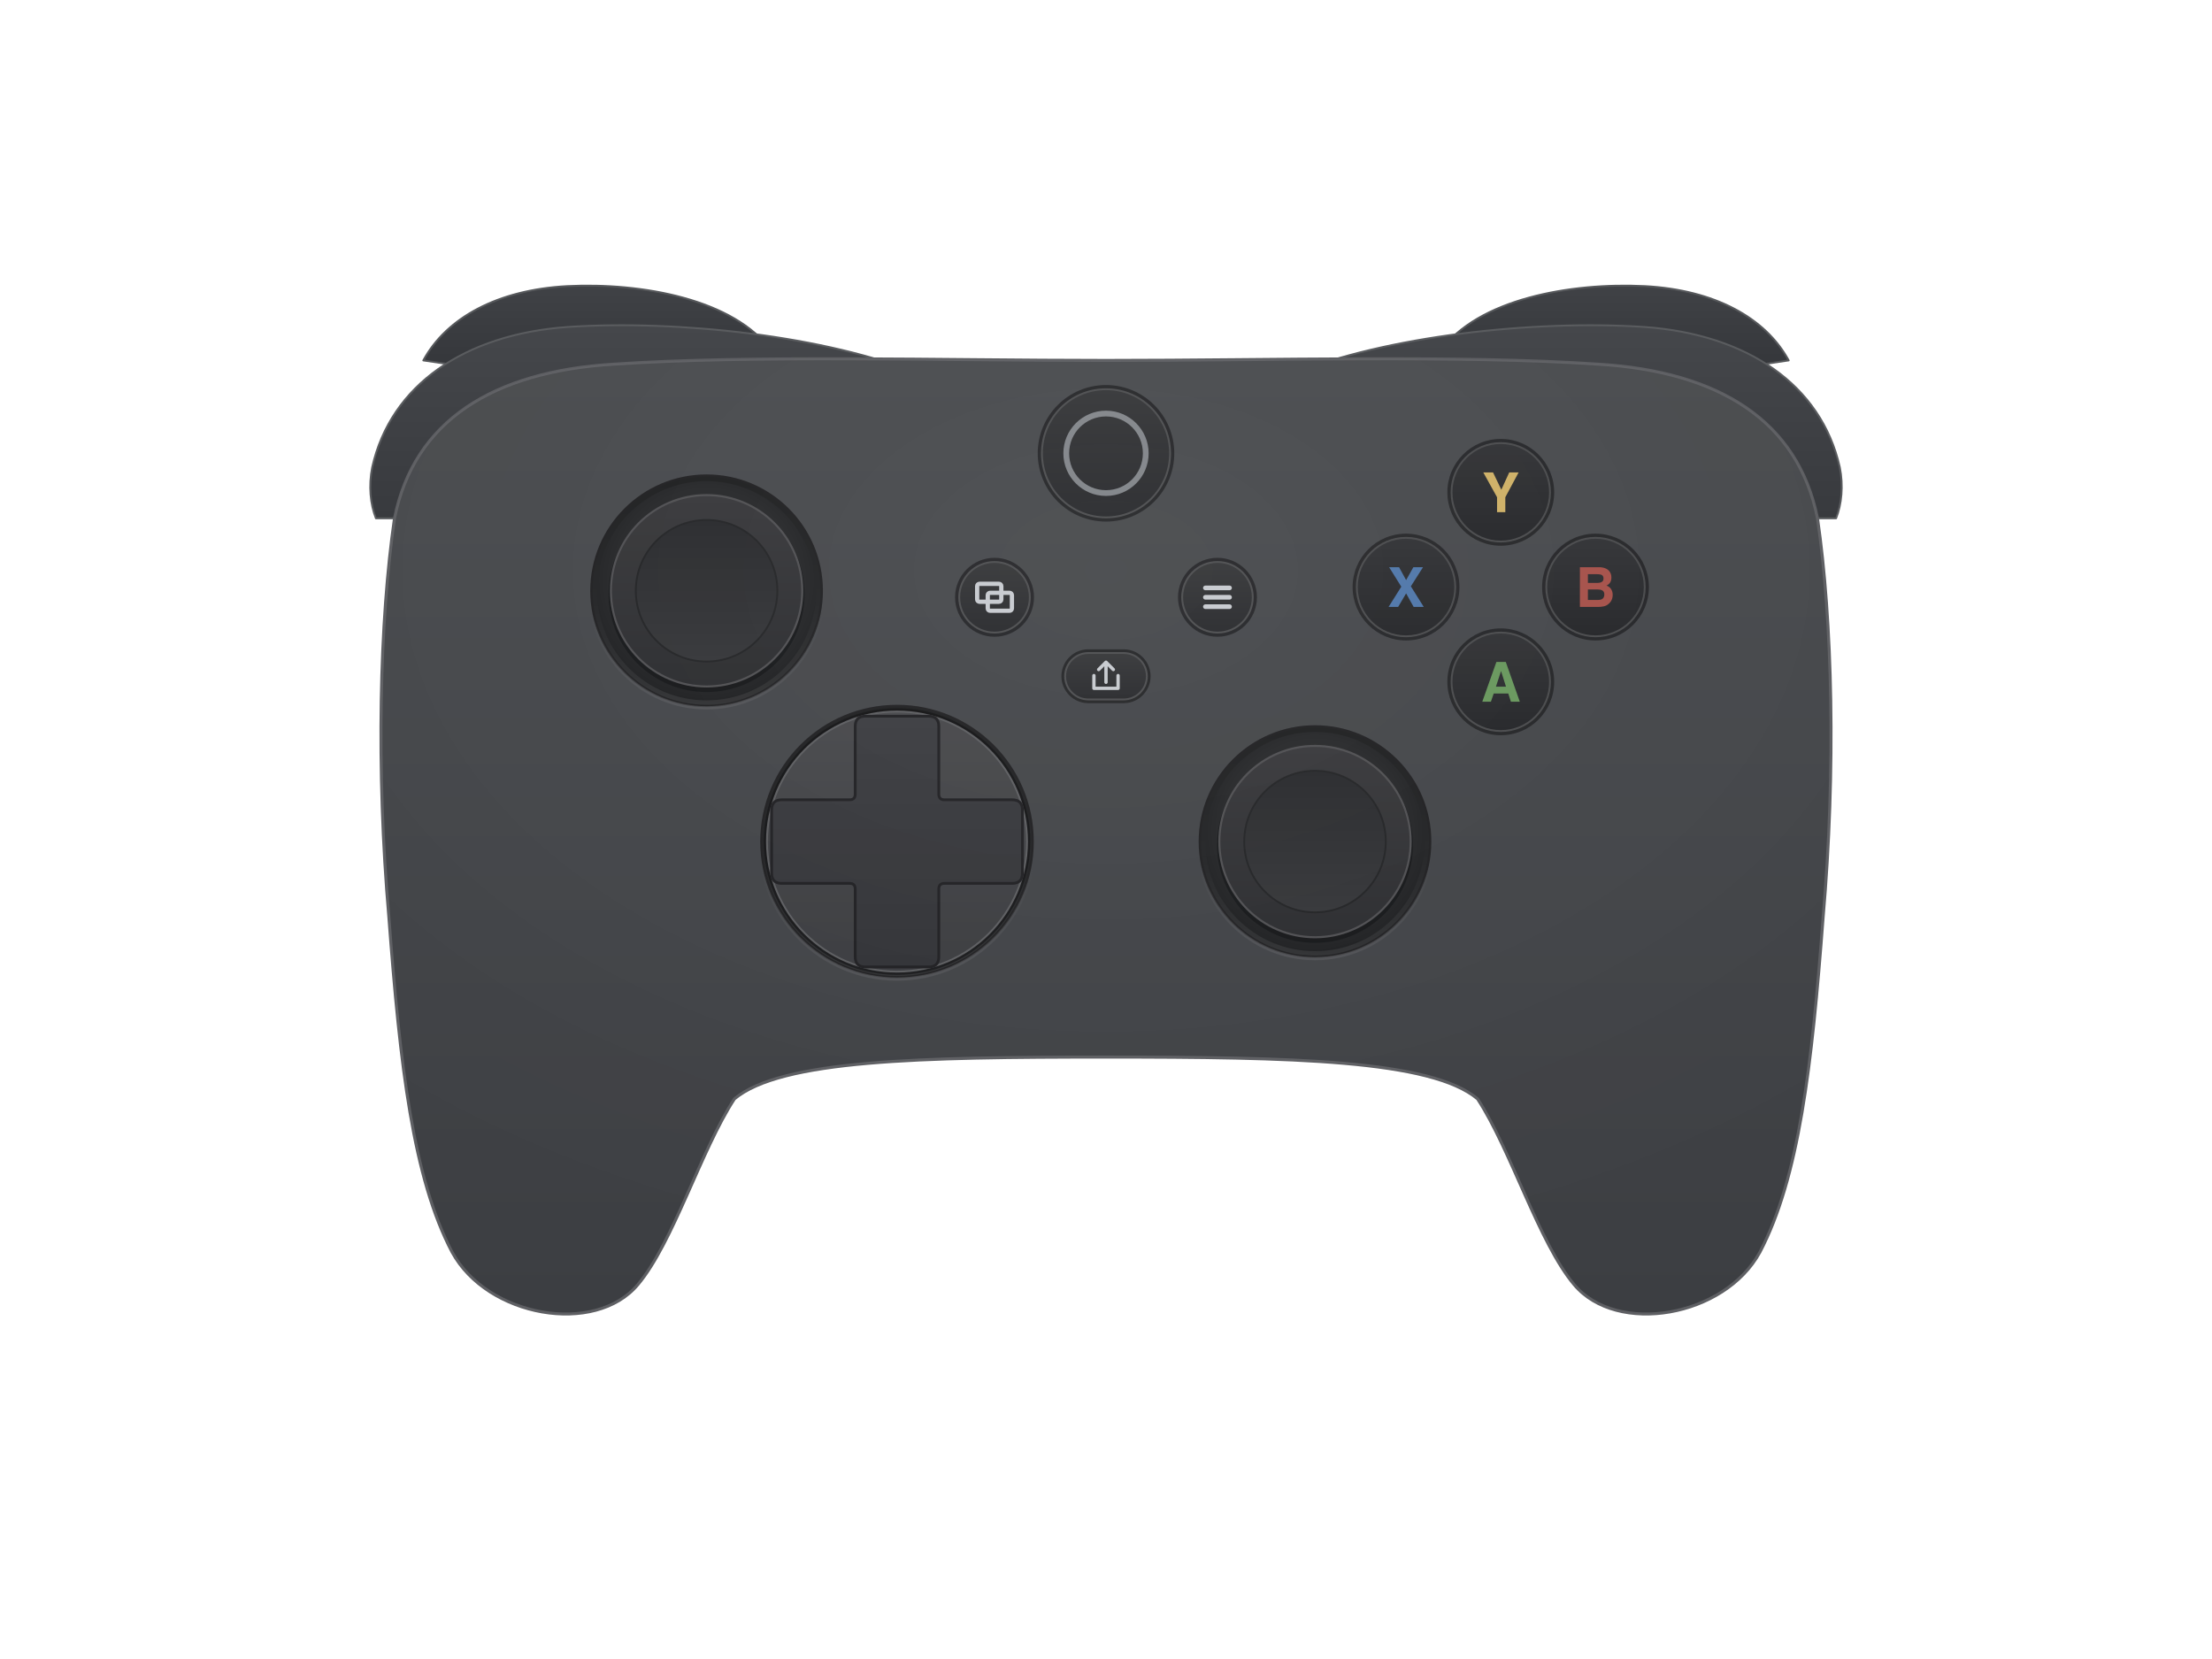
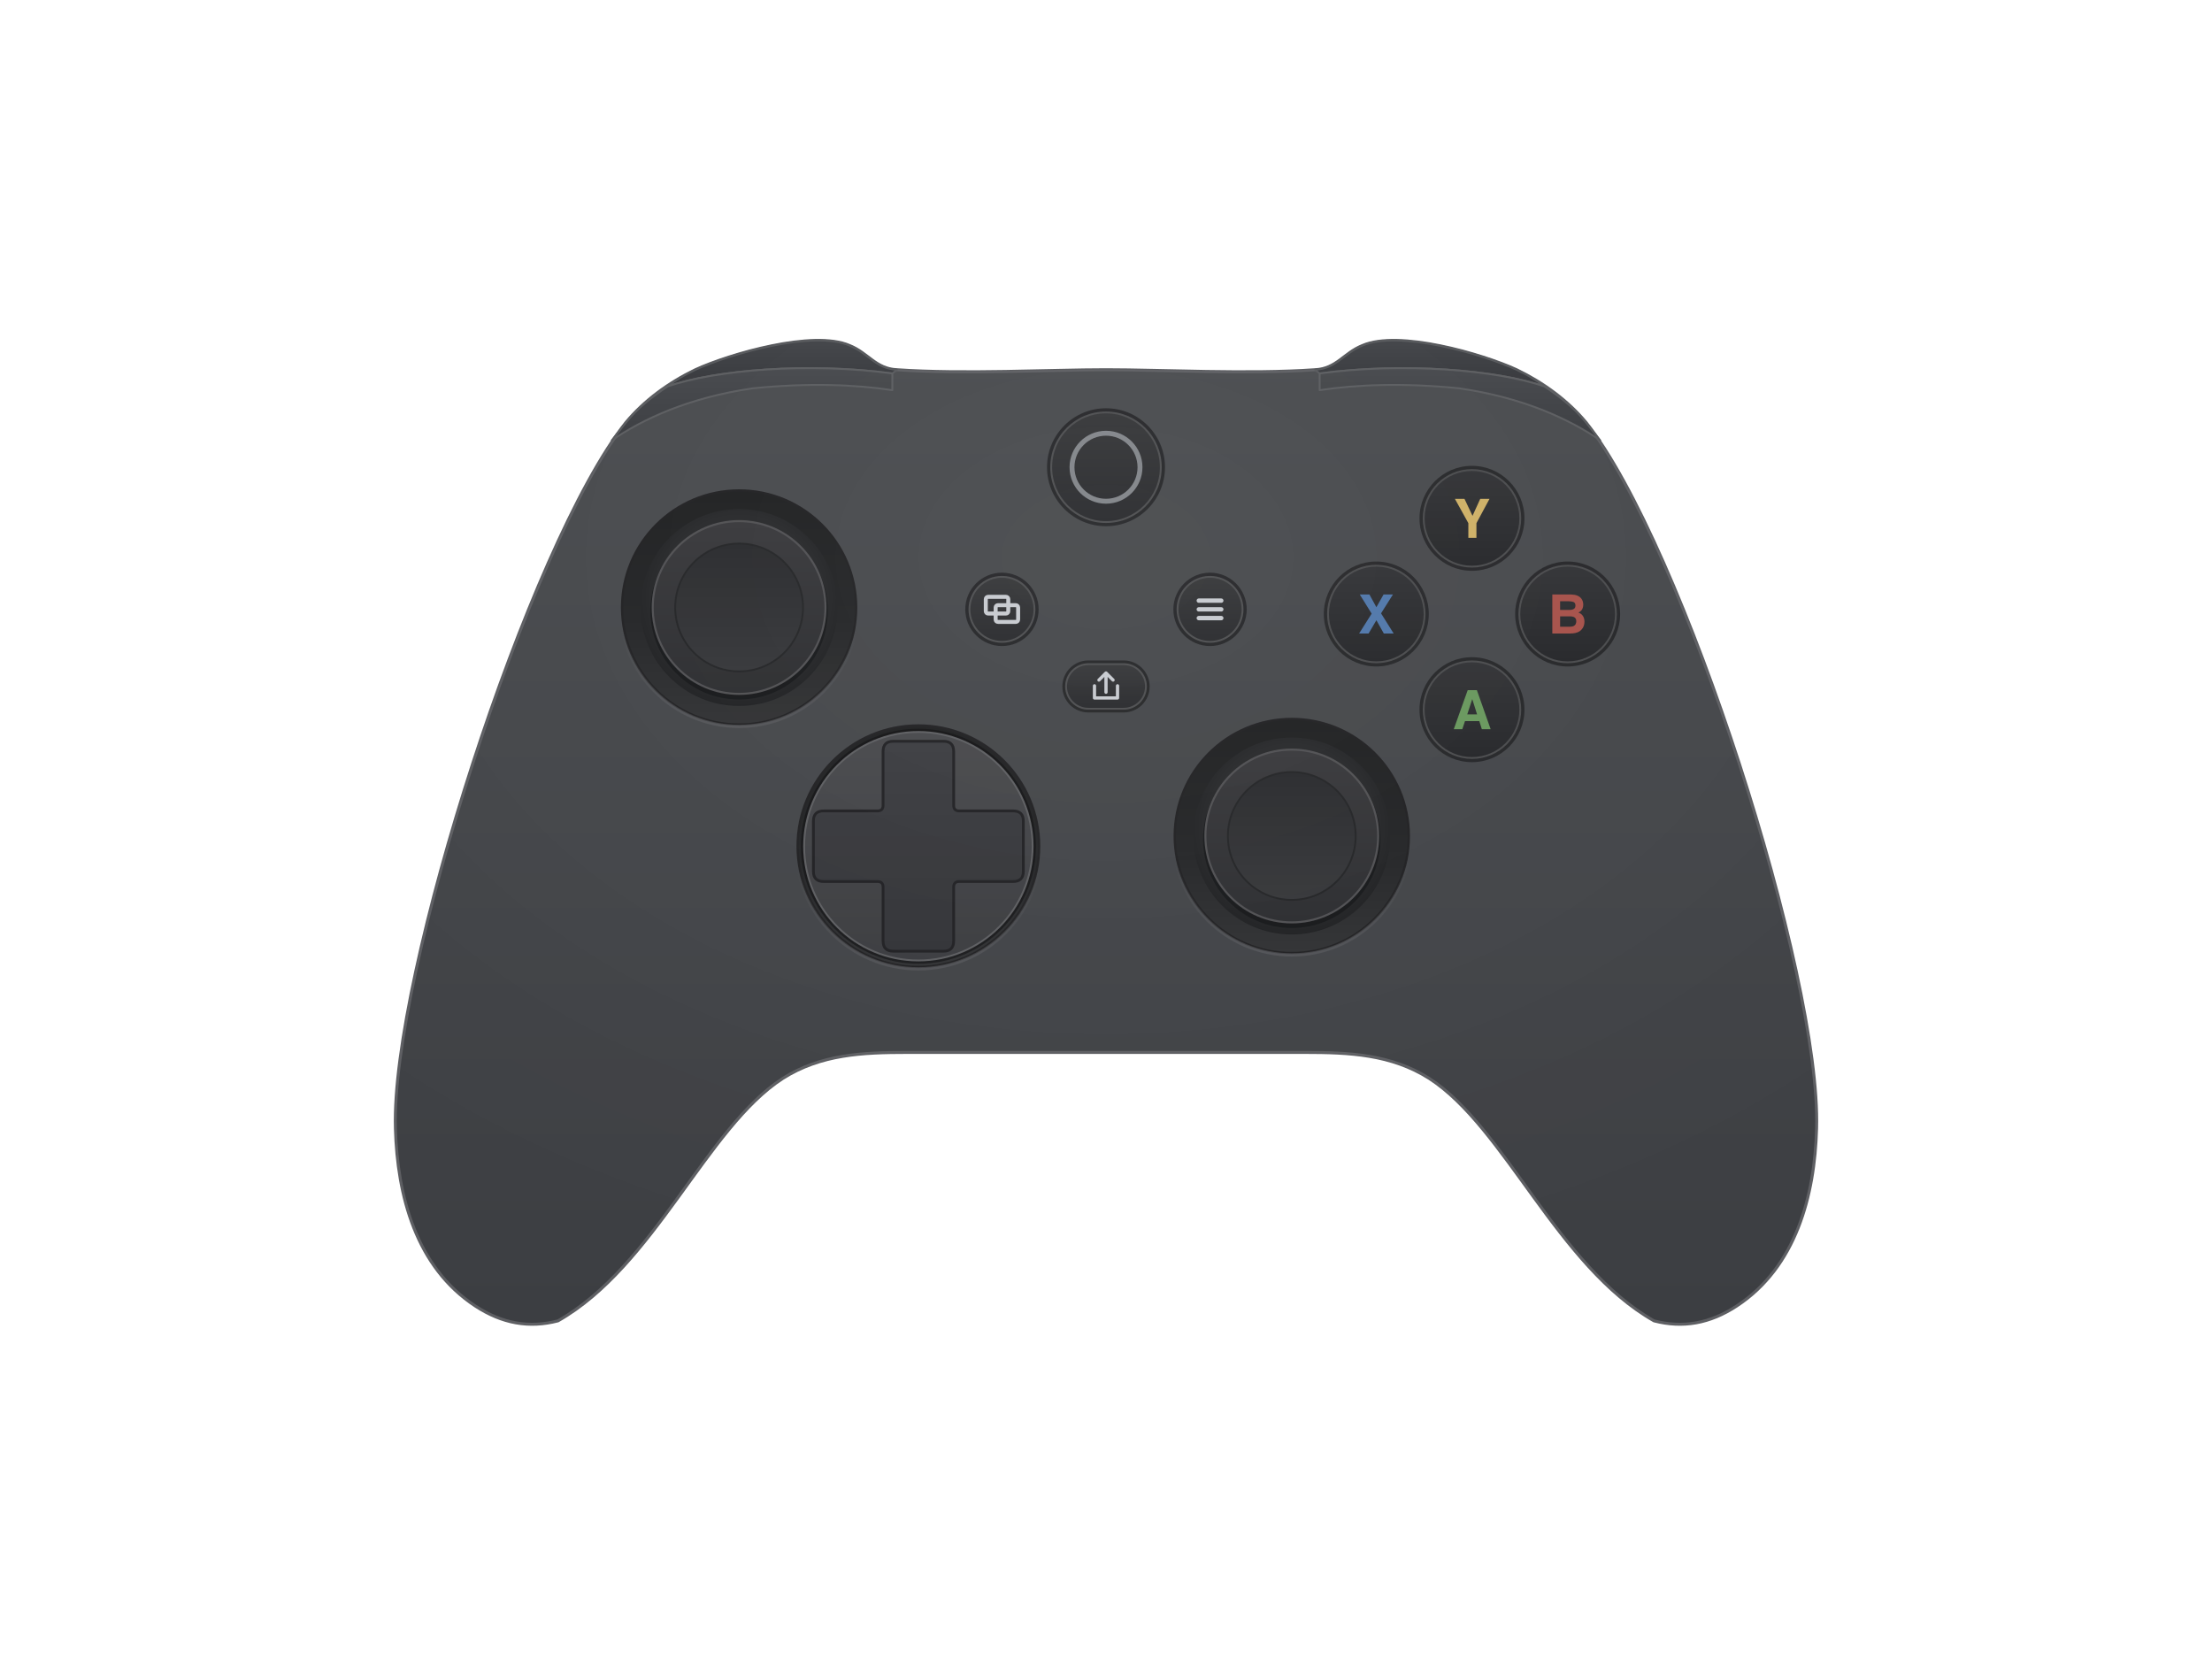
<svg xmlns="http://www.w3.org/2000/svg" version="1.2" baseProfile="tiny" width="2048" height="1536" viewBox="0 0 2048 1536">
  <defs>
    <linearGradient id="g0" x1="0" y1="0" x2="0" y2="1">
+       <stop offset="0" stop-color="#494b4e" />
+       <stop offset="1" stop-color="#3c3e42" />
+     </linearGradient>
+     <radialGradient id="g1" cx="0.5" cy="0.22" r="0.75">
+       <stop offset="0" stop-color="#ffffff" stop-opacity="0.05" />
+       <stop offset="1" stop-color="#ffffff" stop-opacity="0" />
+     </radialGradient>
+     <linearGradient id="g2" x1="0" y1="0" x2="0" y2="1">
      <stop offset="0" stop-color="#404246" />
      <stop offset="1" stop-color="#333539" />
    </linearGradient>
-     <linearGradient id="g1" x1="0" y1="0" x2="0" y2="1">
+     <linearGradient id="g3" x1="0" y1="0" x2="0" y2="1">
      <stop offset="0" stop-color="#45474b" />
      <stop offset="1" stop-color="#383a3e" />
    </linearGradient>
-     <linearGradient id="g2" x1="0" y1="0" x2="0" y2="1">
-       <stop offset="0" stop-color="#494b4e" />
-       <stop offset="1" stop-color="#3c3e42" />
-     </linearGradient>
-     <radialGradient id="g3" cx="0.5" cy="0.22" r="0.75">
-       <stop offset="0" stop-color="#ffffff" stop-opacity="0.05" />
-       <stop offset="1" stop-color="#ffffff" stop-opacity="0" />
-     </radialGradient>
    <linearGradient id="g4" x1="0" y1="0" x2="0" y2="1">
      <stop offset="0" stop-color="#1e1f20" />
      <stop offset="0.55" stop-color="#232426" />
      <stop offset="1" stop-color="#303133" />
    </linearGradient>
    <linearGradient id="g5" x1="0" y1="0" x2="0" y2="1">
      <stop offset="0" stop-color="#5e5f63" stop-opacity="0" />
      <stop offset="0.6" stop-color="#5e5f63" stop-opacity="0" />
      <stop offset="1" stop-color="#5e5f63" stop-opacity="0.55" />
    </linearGradient>
    <radialGradient id="g6" cx="0.5" cy="0.45" r="0.55">
      <stop offset="0" stop-color="#353639" />
      <stop offset="0.75" stop-color="#27282a" />
      <stop offset="1" stop-color="#1f2022" />
    </radialGradient>
    <linearGradient id="g7" x1="0" y1="0" x2="0" y2="1">
      <stop offset="0" stop-color="#38383b" />
      <stop offset="1" stop-color="#2b2c2f" />
    </linearGradient>
    <linearGradient id="g8" x1="0" y1="0" x2="0" y2="1">
      <stop offset="0" stop-color="#28292c" />
      <stop offset="1" stop-color="#353639" />
    </linearGradient>
    <linearGradient id="g9" x1="0" y1="0" x2="0" y2="1">
      <stop offset="0" stop-color="#47484b" />
      <stop offset="1" stop-color="#3a3b3f" />
    </linearGradient>
    <linearGradient id="g10" x1="0" y1="0" x2="0" y2="1">
      <stop offset="0" stop-color="#3b3c40" />
      <stop offset="1" stop-color="#313236" />
    </linearGradient>
    <linearGradient id="g11" x1="0" y1="0" x2="0" y2="1">
      <stop offset="0" stop-color="#313235" />
      <stop offset="1" stop-color="#242528" />
    </linearGradient>
    <linearGradient id="g12" x1="0" y1="0" x2="0" y2="1">
      <stop offset="0" stop-color="#353638" />
      <stop offset="1" stop-color="#28292c" />
    </linearGradient>
  </defs>
  <g id="shoulders">
-     <g transform="translate(1024 746.5) scale(8.6)">
-       <g id="control-lt">
-         <path d="M-36,-49C-40,-54.6 -50,-56.4 -58,-56C-65.5,-55.6 -71,-52.6 -73.5,-48L-60,-46Z" fill="url(#g0)" stroke="#56585b" stroke-width="0.2" stroke-linejoin="round" />
-       </g>
-       <g id="control-rt">
-         <path d="M36,-49C40,-54.6 50,-56.4 58,-56C65.5,-55.6 71,-52.6 73.5,-48L60,-46Z" fill="url(#g0)" stroke="#56585b" stroke-width="0.2" stroke-linejoin="round" />
-       </g>
-       <g id="control-lb">
-         <path d="M-20,-46.5C-30,-50.6 -46,-52.4 -58,-51.6C-69,-50.8 -77,-45.4 -79,-36.5C-79.4,-34.5 -79.2,-32.5 -78.6,-31L-70,-31L-24,-42Z" fill="url(#g1)" stroke="#5a5c5f" stroke-width="0.2" stroke-linejoin="round" />
-       </g>
-       <g id="control-rb">
-         <path d="M20,-46.5C30,-50.6 46,-52.4 58,-51.6C69,-50.8 77,-45.4 79,-36.5C79.4,-34.5 79.2,-32.5 78.6,-31L70,-31L24,-42Z" fill="url(#g1)" stroke="#5a5c5f" stroke-width="0.2" stroke-linejoin="round" />
-       </g>
-     </g>
-   </g>
+ 
+ </g>
  <g id="case">
-     <g transform="translate(1024 746.5) scale(8.6)">
-       <path d="M0,-48C18,-48 38,-48.6 53,-47.6C66,-46.8 74.5,-41.5 76.6,-31C78.2,-20 78.6,-4 77.2,12C76,28 74.6,40 70.4,48C66.6,55 55,57 50.4,51.5C46.6,47 43.6,37 40,31.5C35,27.3 20,27 0,27C-20,27 -35,27.3 -40,31.5C-43.6,37 -46.6,47 -50.4,51.5C-55,57 -66.6,55 -70.4,48C-74.6,40 -76,28 -77.2,12C-78.6,-4 -78.2,-20 -76.6,-31C-74.5,-41.5 -66,-46.8 -53,-47.6C-38,-48.6 -18,-48 0,-48Z" fill="url(#g2)" stroke="#5e5f63" stroke-width="0.32" stroke-linejoin="round" />
-       <path d="M-55.4,-23.2A12.4,12.4 0 1 0 -30.6,-23.2A12.4,12.4 0 1 0 -55.4,-23.2Z" fill="url(#g4)" stroke="#202022" stroke-width="0.25" />
-       <path d="M-55.6,-23.2A12.6,12.6 0 1 0 -30.4,-23.2A12.6,12.6 0 1 0 -55.6,-23.2Z" fill="none" stroke="url(#g5)" stroke-width="0.35" />
-       <path d="M10.1,3.8A12.4,12.4 0 1 0 34.9,3.8A12.4,12.4 0 1 0 10.1,3.8Z" fill="url(#g4)" stroke="#202022" stroke-width="0.25" />
-       <path d="M9.9,3.8A12.6,12.6 0 1 0 35.1,3.8A12.6,12.6 0 1 0 9.9,3.8Z" fill="none" stroke="url(#g5)" stroke-width="0.35" />
-       <path d="M-37.1,3.8A14.6,14.6 0 1 0 -7.9,3.8A14.6,14.6 0 1 0 -37.1,3.8Z" fill="url(#g4)" stroke="#202022" stroke-width="0.25" />
-       <path d="M-37.3,3.8A14.8,14.8 0 1 0 -7.7,3.8A14.8,14.8 0 1 0 -37.3,3.8Z" fill="none" stroke="url(#g5)" stroke-width="0.35" />
+     <g transform="translate(1024 763.7) scale(8.6)">
+       <path d="M0,-49C6,-49 15.4,-48.5 22.5,-49C24.8,-49.1 25.6,-50.8 27.6,-51.6C31.5,-53.3 40.5,-50.7 44.2,-49C47.1,-47.6 49.7,-45.7 51.7,-43.3C62.1,-30.2 77,16.2 76.5,32.7C76.3,39.9 74.3,47.6 67.9,51.8C65,53.7 62.1,54.2 59,53.4C48.6,47.5 43,32.6 34.8,27.3C30.7,24.7 26.2,24.5 21.4,24.5C14.3,24.5 7.1,24.5 0,24.5C-7.1,24.5 -14.3,24.5 -21.4,24.5C-26.2,24.5 -30.7,24.7 -34.8,27.3C-43,32.6 -48.6,47.5 -59,53.4C-62.1,54.2 -65,53.7 -67.9,51.8C-74.3,47.6 -76.3,39.9 -76.5,32.7C-77,16.2 -62.1,-30.2 -51.7,-43.3C-49.7,-45.7 -47.1,-47.6 -44.2,-49C-40.5,-50.7 -31.5,-53.3 -27.6,-51.6C-25.6,-50.8 -24.8,-49.1 -22.5,-49C-15.4,-48.5 -6,-49 0,-49Z" fill="url(#g0)" stroke="#5e5f63" stroke-width="0.32" stroke-linejoin="round" />
+       <path d="M-52.1,-23.4A12.6,12.6 0 1 0 -26.9,-23.4A12.6,12.6 0 1 0 -52.1,-23.4Z" fill="url(#g4)" stroke="#202022" stroke-width="0.25" />
+       <path d="M-52.3,-23.4A12.8,12.8 0 1 0 -26.7,-23.4A12.8,12.8 0 1 0 -52.3,-23.4Z" fill="none" stroke="url(#g5)" stroke-width="0.35" />
+       <path d="M7.4,1.2A12.6,12.6 0 1 0 32.6,1.2A12.6,12.6 0 1 0 7.4,1.2Z" fill="url(#g4)" stroke="#202022" stroke-width="0.25" />
+       <path d="M7.2,1.2A12.8,12.8 0 1 0 32.8,1.2A12.8,12.8 0 1 0 7.2,1.2Z" fill="none" stroke="url(#g5)" stroke-width="0.35" />
+       <path d="M-33.2,2.3A13,13 0 1 0 -7.2,2.3A13,13 0 1 0 -33.2,2.3Z" fill="url(#g4)" stroke="#202022" stroke-width="0.25" />
+       <path d="M-33.4,2.3A13.2,13.2 0 1 0 -7,2.3A13.2,13.2 0 1 0 -33.4,2.3Z" fill="none" stroke="url(#g5)" stroke-width="0.35" />
    </g>
  </g>
  <g id="controls">
-     <g transform="translate(1024 746.5) scale(8.6)">
+     <g transform="translate(1024 763.7) scale(8.6)">
+       <g id="control-lt">
+         <path d="M-22.5,-49C-24.8,-49.1 -25.6,-50.8 -27.6,-51.6C-31.5,-53.3 -40.5,-50.7 -44.2,-49C-45.3,-48.5 -46.3,-47.9 -47.2,-47.2C-42,-49 -32,-49.8 -23,-48.6Z" fill="url(#g2)" stroke="#56585b" stroke-width="0.2" stroke-linejoin="round" />
+       </g>
+       <g id="control-lb">
+         <path d="M-23,-48.6C-32,-49.8 -42,-49 -47.2,-47.2C-49,-46 -50.5,-44.8 -51.7,-43.3L-53.2,-41.4C-50,-43.6 -45,-46 -38,-47C-32,-47.6 -27,-47.4 -23,-46.8Z" fill="url(#g3)" stroke="#5a5c5f" stroke-width="0.2" stroke-linejoin="round" />
+       </g>
+       <g id="control-rt">
+         <path d="M22.5,-49C24.8,-49.1 25.6,-50.8 27.6,-51.6C31.5,-53.3 40.5,-50.7 44.2,-49C45.3,-48.5 46.3,-47.9 47.2,-47.2C42,-49 32,-49.8 23,-48.6Z" fill="url(#g2)" stroke="#56585b" stroke-width="0.2" stroke-linejoin="round" />
+       </g>
+       <g id="control-rb">
+         <path d="M23,-48.6C32,-49.8 42,-49 47.2,-47.2C49,-46 50.5,-44.8 51.7,-43.3L53.2,-41.4C50,-43.6 45,-46 38,-47C32,-47.6 27,-47.4 23,-46.8Z" fill="url(#g3)" stroke="#5a5c5f" stroke-width="0.2" stroke-linejoin="round" />
+       </g>
      <g id="control-lstick.x">
-         <path d="M-54.8,-23.2A11.8,11.8 0 1 0 -31.2,-23.2A11.8,11.8 0 1 0 -54.8,-23.2Z" fill="url(#g6)" />
-         <path d="M-53.55,-22.85A10.55,10.55 0 1 0 -32.45,-22.85A10.55,10.55 0 1 0 -53.55,-22.85Z" fill="#0b0c0e" fill-opacity="0.45" />
-         <path d="M-53.3,-23.2A10.3,10.3 0 1 0 -32.7,-23.2A10.3,10.3 0 1 0 -53.3,-23.2Z" fill="url(#g7)" stroke="#4f4f52" stroke-width="0.22" />
-         <path d="M-50.62,-23.2A7.62,7.62 0 1 0 -35.38,-23.2A7.62,7.62 0 1 0 -50.62,-23.2Z" fill="url(#g8)" />
-         <path d="M-50.62,-23.2A7.62,7.62 0 1 0 -35.38,-23.2A7.62,7.62 0 1 0 -50.62,-23.2Z" fill="none" stroke="#232426" stroke-width="0.2" />
+         <path d="M-50.1,-23.4A10.6,10.6 0 1 0 -28.9,-23.4A10.6,10.6 0 1 0 -50.1,-23.4Z" fill="url(#g6)" />
+         <path d="M-49.05,-23.05A9.55,9.55 0 1 0 -29.95,-23.05A9.55,9.55 0 1 0 -49.05,-23.05Z" fill="#0b0c0e" fill-opacity="0.45" />
+         <path d="M-48.8,-23.4A9.3,9.3 0 1 0 -30.2,-23.4A9.3,9.3 0 1 0 -48.8,-23.4Z" fill="url(#g7)" stroke="#4f4f52" stroke-width="0.22" />
+         <path d="M-46.38,-23.4A6.88,6.88 0 1 0 -32.62,-23.4A6.88,6.88 0 1 0 -46.38,-23.4Z" fill="url(#g8)" />
+         <path d="M-46.38,-23.4A6.88,6.88 0 1 0 -32.62,-23.4A6.88,6.88 0 1 0 -46.38,-23.4Z" fill="none" stroke="#232426" stroke-width="0.2" />
      </g>
      <g id="control-rstick.x">
-         <path d="M10.7,3.8A11.8,11.8 0 1 0 34.3,3.8A11.8,11.8 0 1 0 10.7,3.8Z" fill="url(#g6)" />
-         <path d="M11.95,4.15A10.55,10.55 0 1 0 33.05,4.15A10.55,10.55 0 1 0 11.95,4.15Z" fill="#0b0c0e" fill-opacity="0.45" />
-         <path d="M12.2,3.8A10.3,10.3 0 1 0 32.8,3.8A10.3,10.3 0 1 0 12.2,3.8Z" fill="url(#g7)" stroke="#4f4f52" stroke-width="0.22" />
-         <path d="M14.88,3.8A7.62,7.62 0 1 0 30.12,3.8A7.62,7.62 0 1 0 14.88,3.8Z" fill="url(#g8)" />
-         <path d="M14.88,3.8A7.62,7.62 0 1 0 30.12,3.8A7.62,7.62 0 1 0 14.88,3.8Z" fill="none" stroke="#232426" stroke-width="0.2" />
+         <path d="M9.4,1.2A10.6,10.6 0 1 0 30.6,1.2A10.6,10.6 0 1 0 9.4,1.2Z" fill="url(#g6)" />
+         <path d="M10.45,1.55A9.55,9.55 0 1 0 29.55,1.55A9.55,9.55 0 1 0 10.45,1.55Z" fill="#0b0c0e" fill-opacity="0.45" />
+         <path d="M10.7,1.2A9.3,9.3 0 1 0 29.3,1.2A9.3,9.3 0 1 0 10.7,1.2Z" fill="url(#g7)" stroke="#4f4f52" stroke-width="0.22" />
+         <path d="M13.12,1.2A6.88,6.88 0 1 0 26.88,1.2A6.88,6.88 0 1 0 13.12,1.2Z" fill="url(#g8)" />
+         <path d="M13.12,1.2A6.88,6.88 0 1 0 26.88,1.2A6.88,6.88 0 1 0 13.12,1.2Z" fill="none" stroke="#232426" stroke-width="0.2" />
      </g>
      <g id="control-dpad">
-         <path d="M-36.85,3.8A14.35,14.35 0 1 0 -8.15,3.8A14.35,14.35 0 1 0 -36.85,3.8Z" fill="#0b0c0e" fill-opacity="0.55" />
-         <path d="M-36.5,3.8A14,14 0 1 0 -8.5,3.8A14,14 0 1 0 -36.5,3.8Z" fill="url(#g9)" stroke="#5c5d60" stroke-width="0.2" />
-         <path d="M-27,-8.6Q-27,-9.7 -25.9,-9.7L-19.1,-9.7Q-18,-9.7 -18,-8.6L-18,-1.3Q-18,-0.7 -17.4,-0.7L-10.1,-0.7Q-9,-0.7 -9,0.4L-9,7.2Q-9,8.3 -10.1,8.3L-17.4,8.3Q-18,8.3 -18,8.9L-18,16.2Q-18,17.3 -19.1,17.3L-25.9,17.3Q-27,17.3 -27,16.2L-27,8.9Q-27,8.3 -27.6,8.3L-34.9,8.3Q-36,8.3 -36,7.2L-36,0.4Q-36,-0.7 -34.9,-0.7L-27.6,-0.7Q-27,-0.7 -27,-1.3Z" fill="url(#g10)" stroke="#202023" stroke-width="0.3" stroke-linejoin="round" />
+         <path d="M-32.85,2.3A12.65,12.65 0 1 0 -7.55,2.3A12.65,12.65 0 1 0 -32.85,2.3Z" fill="#0b0c0e" fill-opacity="0.55" />
+         <path d="M-32.5,2.3A12.3,12.3 0 1 0 -7.9,2.3A12.3,12.3 0 1 0 -32.5,2.3Z" fill="url(#g9)" stroke="#5c5d60" stroke-width="0.2" />
+         <path d="M-24,-7.9Q-24,-9 -22.9,-9L-17.5,-9Q-16.4,-9 -16.4,-7.9L-16.4,-2.1Q-16.4,-1.5 -15.8,-1.5L-10,-1.5Q-8.9,-1.5 -8.9,-0.4L-8.9,5Q-8.9,6.1 -10,6.1L-15.8,6.1Q-16.4,6.1 -16.4,6.7L-16.4,12.5Q-16.4,13.6 -17.5,13.6L-22.9,13.6Q-24,13.6 -24,12.5L-24,6.7Q-24,6.1 -24.6,6.1L-30.4,6.1Q-31.5,6.1 -31.5,5L-31.5,-0.4Q-31.5,-1.5 -30.4,-1.5L-24.6,-1.5Q-24,-1.5 -24,-2.1Z" fill="url(#g10)" stroke="#202023" stroke-width="0.3" stroke-linejoin="round" />
      </g>
      <g id="control-north">
-         <path d="M36.75,-33.8A5.75,5.75 0 1 0 48.25,-33.8A5.75,5.75 0 1 0 36.75,-33.8Z" fill="#0b0c0e" fill-opacity="0.55" />
-         <path d="M37.2,-33.8A5.3,5.3 0 1 0 47.8,-33.8A5.3,5.3 0 1 0 37.2,-33.8Z" fill="url(#g11)" stroke="#494a4c" stroke-width="0.2" />
+         <path d="M33.75,-33A5.65,5.65 0 1 0 45.05,-33A5.65,5.65 0 1 0 33.75,-33Z" fill="#0b0c0e" fill-opacity="0.55" />
+         <path d="M34.2,-33A5.2,5.2 0 1 0 44.6,-33A5.2,5.2 0 1 0 34.2,-33Z" fill="url(#g11)" stroke="#494a4c" stroke-width="0.2" />
      </g>
      <g id="control-west">
-         <path d="M26.55,-23.6A5.75,5.75 0 1 0 38.05,-23.6A5.75,5.75 0 1 0 26.55,-23.6Z" fill="#0b0c0e" fill-opacity="0.55" />
-         <path d="M27,-23.6A5.3,5.3 0 1 0 37.6,-23.6A5.3,5.3 0 1 0 27,-23.6Z" fill="url(#g11)" stroke="#494a4c" stroke-width="0.2" />
+         <path d="M23.45,-22.7A5.65,5.65 0 1 0 34.75,-22.7A5.65,5.65 0 1 0 23.45,-22.7Z" fill="#0b0c0e" fill-opacity="0.55" />
+         <path d="M23.9,-22.7A5.2,5.2 0 1 0 34.3,-22.7A5.2,5.2 0 1 0 23.9,-22.7Z" fill="url(#g11)" stroke="#494a4c" stroke-width="0.2" />
      </g>
      <g id="control-east">
-         <path d="M46.95,-23.6A5.75,5.75 0 1 0 58.45,-23.6A5.75,5.75 0 1 0 46.95,-23.6Z" fill="#0b0c0e" fill-opacity="0.55" />
-         <path d="M47.4,-23.6A5.3,5.3 0 1 0 58,-23.6A5.3,5.3 0 1 0 47.4,-23.6Z" fill="url(#g11)" stroke="#494a4c" stroke-width="0.2" />
+         <path d="M44.05,-22.7A5.65,5.65 0 1 0 55.35,-22.7A5.65,5.65 0 1 0 44.05,-22.7Z" fill="#0b0c0e" fill-opacity="0.55" />
+         <path d="M44.5,-22.7A5.2,5.2 0 1 0 54.9,-22.7A5.2,5.2 0 1 0 44.5,-22.7Z" fill="url(#g11)" stroke="#494a4c" stroke-width="0.2" />
      </g>
      <g id="control-south">
-         <path d="M36.75,-13.4A5.75,5.75 0 1 0 48.25,-13.4A5.75,5.75 0 1 0 36.75,-13.4Z" fill="#0b0c0e" fill-opacity="0.55" />
-         <path d="M37.2,-13.4A5.3,5.3 0 1 0 47.8,-13.4A5.3,5.3 0 1 0 37.2,-13.4Z" fill="url(#g11)" stroke="#494a4c" stroke-width="0.2" />
+         <path d="M33.75,-12.4A5.65,5.65 0 1 0 45.05,-12.4A5.65,5.65 0 1 0 33.75,-12.4Z" fill="#0b0c0e" fill-opacity="0.55" />
+         <path d="M34.2,-12.4A5.2,5.2 0 1 0 44.6,-12.4A5.2,5.2 0 1 0 34.2,-12.4Z" fill="url(#g11)" stroke="#494a4c" stroke-width="0.2" />
      </g>
      <g id="control-guide">
-         <path d="M-7.35,-38A7.35,7.35 0 1 0 7.35,-38A7.35,7.35 0 1 0 -7.35,-38Z" fill="#0b0c0e" fill-opacity="0.55" />
-         <path d="M-6.9,-38A6.9,6.9 0 1 0 6.9,-38A6.9,6.9 0 1 0 -6.9,-38Z" fill="url(#g12)" stroke="#4c4d4f" stroke-width="0.2" />
+         <path d="M-6.35,-38.5A6.35,6.35 0 1 0 6.35,-38.5A6.35,6.35 0 1 0 -6.35,-38.5Z" fill="#0b0c0e" fill-opacity="0.55" />
+         <path d="M-5.9,-38.5A5.9,5.9 0 1 0 5.9,-38.5A5.9,5.9 0 1 0 -5.9,-38.5Z" fill="url(#g12)" stroke="#4c4d4f" stroke-width="0.2" />
      </g>
      <g id="control-view">
-         <path d="M-16.25,-22.5A4.25,4.25 0 1 0 -7.75,-22.5A4.25,4.25 0 1 0 -16.25,-22.5Z" fill="#0b0c0e" fill-opacity="0.55" />
-         <path d="M-15.8,-22.5A3.8,3.8 0 1 0 -8.2,-22.5A3.8,3.8 0 1 0 -15.8,-22.5Z" fill="url(#g12)" stroke="#4c4d4f" stroke-width="0.2" />
+         <path d="M-15.15,-23.2A3.95,3.95 0 1 0 -7.25,-23.2A3.95,3.95 0 1 0 -15.15,-23.2Z" fill="#0b0c0e" fill-opacity="0.55" />
+         <path d="M-14.7,-23.2A3.5,3.5 0 1 0 -7.7,-23.2A3.5,3.5 0 1 0 -14.7,-23.2Z" fill="url(#g12)" stroke="#4c4d4f" stroke-width="0.2" />
      </g>
      <g id="control-menu">
-         <path d="M7.75,-22.5A4.25,4.25 0 1 0 16.25,-22.5A4.25,4.25 0 1 0 7.75,-22.5Z" fill="#0b0c0e" fill-opacity="0.55" />
-         <path d="M8.2,-22.5A3.8,3.8 0 1 0 15.8,-22.5A3.8,3.8 0 1 0 8.2,-22.5Z" fill="url(#g12)" stroke="#4c4d4f" stroke-width="0.2" />
+         <path d="M7.25,-23.2A3.95,3.95 0 1 0 15.15,-23.2A3.95,3.95 0 1 0 7.25,-23.2Z" fill="#0b0c0e" fill-opacity="0.55" />
+         <path d="M7.7,-23.2A3.5,3.5 0 1 0 14.7,-23.2A3.5,3.5 0 1 0 7.7,-23.2Z" fill="url(#g12)" stroke="#4c4d4f" stroke-width="0.2" />
      </g>
      <g id="control-share">
-         <path d="M-1.9,-16.9H1.9A2.9,2.9 0 0 1 4.8,-14V-14A2.9,2.9 0 0 1 1.9,-11.1H-1.9A2.9,2.9 0 0 1 -4.8,-14V-14A2.9,2.9 0 0 1 -1.9,-16.9Z" fill="#0b0c0e" fill-opacity="0.55" />
-         <path d="M-1.9,-16.5H1.9A2.5,2.5 0 0 1 4.4,-14V-14A2.5,2.5 0 0 1 1.9,-11.5H-1.9A2.5,2.5 0 0 1 -4.4,-14V-14A2.5,2.5 0 0 1 -1.9,-16.5Z" fill="url(#g12)" stroke="#4c4d4f" stroke-width="0.2" stroke-linejoin="round" />
+         <path d="M-1.9,-17.7H1.9A2.8,2.8 0 0 1 4.7,-14.9V-14.9A2.8,2.8 0 0 1 1.9,-12.1H-1.9A2.8,2.8 0 0 1 -4.7,-14.9V-14.9A2.8,2.8 0 0 1 -1.9,-17.7Z" fill="#0b0c0e" fill-opacity="0.55" />
+         <path d="M-1.9,-17.3H1.9A2.4,2.4 0 0 1 4.3,-14.9V-14.9A2.4,2.4 0 0 1 1.9,-12.5H-1.9A2.4,2.4 0 0 1 -4.3,-14.9V-14.9A2.4,2.4 0 0 1 -1.9,-17.3Z" fill="url(#g12)" stroke="#4c4d4f" stroke-width="0.2" stroke-linejoin="round" />
      </g>
    </g>
  </g>
  <g id="highlights">
-     <g transform="translate(1024 746.5) scale(8.6)">
-       <path d="M0,-48C18,-48 38,-48.6 53,-47.6C66,-46.8 74.5,-41.5 76.6,-31C78.2,-20 78.6,-4 77.2,12C76,28 74.6,40 70.4,48C66.6,55 55,57 50.4,51.5C46.6,47 43.6,37 40,31.5C35,27.3 20,27 0,27C-20,27 -35,27.3 -40,31.5C-43.6,37 -46.6,47 -50.4,51.5C-55,57 -66.6,55 -70.4,48C-74.6,40 -76,28 -77.2,12C-78.6,-4 -78.2,-20 -76.6,-31C-74.5,-41.5 -66,-46.8 -53,-47.6C-38,-48.6 -18,-48 0,-48Z" fill="url(#g3)" />
+     <g transform="translate(1024 763.7) scale(8.6)">
+       <path d="M0,-49C6,-49 15.4,-48.5 22.5,-49C24.8,-49.1 25.6,-50.8 27.6,-51.6C31.5,-53.3 40.5,-50.7 44.2,-49C47.1,-47.6 49.7,-45.7 51.7,-43.3C62.1,-30.2 77,16.2 76.5,32.7C76.3,39.9 74.3,47.6 67.9,51.8C65,53.7 62.1,54.2 59,53.4C48.6,47.5 43,32.6 34.8,27.3C30.7,24.7 26.2,24.5 21.4,24.5C14.3,24.5 7.1,24.5 0,24.5C-7.1,24.5 -14.3,24.5 -21.4,24.5C-26.2,24.5 -30.7,24.7 -34.8,27.3C-43,32.6 -48.6,47.5 -59,53.4C-62.1,54.2 -65,53.7 -67.9,51.8C-74.3,47.6 -76.3,39.9 -76.5,32.7C-77,16.2 -62.1,-30.2 -51.7,-43.3C-49.7,-45.7 -47.1,-47.6 -44.2,-49C-40.5,-50.7 -31.5,-53.3 -27.6,-51.6C-25.6,-50.8 -24.8,-49.1 -22.5,-49C-15.4,-48.5 -6,-49 0,-49Z" fill="url(#g1)" />
    </g>
  </g>
  <g id="legends">
-     <g transform="translate(1024 746.5) scale(8.6)">
+     <g transform="translate(1024 763.7) scale(8.6)">
      <g id="legend-north">
-         <path d="M44.42 -35.94 42.99 -33.27V-31.66H42.1V-33.27L40.62 -35.94H41.67L42.56 -34.08L43.41 -35.94Z" fill="#cfb26a" />
+         <path d="M41.29 -35.1 39.88 -32.48V-30.9H39.01V-32.48L37.56 -35.1H38.59L39.46 -33.27L40.29 -35.1Z" fill="#cfb26a" />
      </g>
      <g id="legend-west">
-         <path d="M34.21 -21.46H33.12L32.31 -22.92L31.45 -21.46H30.42L31.79 -23.64L30.48 -25.74H31.55L32.31 -24.35L33.09 -25.74H34.13L32.82 -23.68Z" fill="#557bac" />
+         <path d="M30.97 -20.6H29.91L29.11 -22.03L28.27 -20.6H27.25L28.6 -22.74L27.32 -24.8H28.36L29.11 -23.43L29.88 -24.8H30.89L29.61 -22.77Z" fill="#557bac" />
      </g>
      <g id="legend-east">
-         <path d="M52.96 -21.46H51.02V-25.74H53.1Q53.88 -25.72 54.21 -25.28Q54.41 -25.01 54.41 -24.63Q54.41 -24.24 54.21 -24Q54.1 -23.87 53.89 -23.76Q54.21 -23.64 54.38 -23.38Q54.55 -23.12 54.55 -22.75Q54.55 -22.37 54.36 -22.07Q54.23 -21.87 54.05 -21.74Q53.85 -21.58 53.57 -21.52Q53.29 -21.46 52.96 -21.46ZM52.94 -23.34H51.88V-22.21H52.92Q53.21 -22.21 53.36 -22.28Q53.65 -22.42 53.65 -22.81Q53.65 -23.15 53.37 -23.27Q53.22 -23.34 52.94 -23.34ZM53.38 -24.16Q53.56 -24.26 53.56 -24.53Q53.56 -24.83 53.32 -24.93Q53.12 -24.99 52.81 -24.99H51.88V-24.05H52.92Q53.21 -24.05 53.38 -24.16Z" fill="#a8554e" />
+         <path d="M49.95 -20.6H48.05V-24.8H50.09Q50.86 -24.78 51.18 -24.35Q51.38 -24.08 51.38 -23.71Q51.38 -23.33 51.18 -23.09Q51.07 -22.96 50.86 -22.85Q51.19 -22.74 51.35 -22.48Q51.51 -22.23 51.51 -21.87Q51.51 -21.5 51.33 -21.2Q51.21 -21.01 51.03 -20.87Q50.82 -20.72 50.55 -20.66Q50.28 -20.6 49.95 -20.6ZM49.93 -22.45H48.89V-21.33H49.92Q50.2 -21.33 50.35 -21.41Q50.63 -21.54 50.63 -21.93Q50.63 -22.26 50.36 -22.38Q50.21 -22.45 49.93 -22.45ZM50.37 -23.25Q50.54 -23.35 50.54 -23.62Q50.54 -23.91 50.31 -24Q50.12 -24.07 49.81 -24.07H48.89V-23.14H49.92Q50.2 -23.14 50.37 -23.25Z" fill="#a8554e" />
      </g>
      <g id="legend-south">
-         <path d="M43.31 -12.14H41.74L41.44 -11.26H40.51L42.03 -15.54H43.04L44.55 -11.26H43.59ZM43.06 -12.88 42.53 -14.56 41.98 -12.88Z" fill="#6c9a61" />
+         <path d="M40.19 -11.17H38.65L38.36 -10.3H37.44L38.94 -14.5H39.93L41.41 -10.3H40.46ZM39.95 -11.89 39.43 -13.54 38.89 -11.89Z" fill="#6c9a61" />
      </g>
      <g id="legend-guide">
-         <path d="M-4.28,-38A4.28,4.28 0 1 0 4.28,-38A4.28,4.28 0 1 0 -4.28,-38Z" fill="none" stroke="#9a9da3" stroke-width="0.62" stroke-linecap="round" stroke-linejoin="round" stroke-opacity="0.8" />
+         <path d="M-3.66,-38.5A3.66,3.66 0 1 0 3.66,-38.5A3.66,3.66 0 1 0 -3.66,-38.5Z" fill="none" stroke="#9a9da3" stroke-width="0.53" stroke-linecap="round" stroke-linejoin="round" stroke-opacity="0.8" />
      </g>
      <g id="legend-view">
-         <path d="M-13.62,-23.95H-11.52A0.25,0.25 0 0 1 -11.27,-23.7V-22.27A0.25,0.25 0 0 1 -11.52,-22.02H-13.62A0.25,0.25 0 0 1 -13.87,-22.27V-23.7A0.25,0.25 0 0 1 -13.62,-23.95ZM-12.48,-22.98H-10.38A0.25,0.25 0 0 1 -10.13,-22.73V-21.3A0.25,0.25 0 0 1 -10.38,-21.05H-12.48A0.25,0.25 0 0 1 -12.73,-21.3V-22.73A0.25,0.25 0 0 1 -12.48,-22.98Z" fill="none" stroke="#c9ccd1" stroke-width="0.46" stroke-linecap="round" stroke-linejoin="round" />
+         <path d="M-12.69,-24.55H-10.77A0.25,0.25 0 0 1 -10.52,-24.3V-23A0.25,0.25 0 0 1 -10.77,-22.75H-12.69A0.25,0.25 0 0 1 -12.94,-23V-24.3A0.25,0.25 0 0 1 -12.69,-24.55ZM-11.63,-23.65H-9.71A0.25,0.25 0 0 1 -9.46,-23.4V-22.1A0.25,0.25 0 0 1 -9.71,-21.85H-11.63A0.25,0.25 0 0 1 -11.88,-22.1V-23.4A0.25,0.25 0 0 1 -11.63,-23.65Z" fill="none" stroke="#c9ccd1" stroke-width="0.43" stroke-linecap="round" stroke-linejoin="round" />
      </g>
      <g id="legend-menu">
-         <path d="M10.7,-23.51H13.3M10.7,-22.5H13.3M10.7,-21.49H13.3" fill="none" stroke="#c9ccd1" stroke-width="0.5" stroke-linecap="round" stroke-linejoin="round" />
+         <path d="M9.99,-24.14H12.41M9.99,-23.2H12.41M9.99,-22.26H12.41" fill="none" stroke="#c9ccd1" stroke-width="0.47" stroke-linecap="round" stroke-linejoin="round" />
      </g>
      <g id="legend-share">
-         <path d="M0,-13.35V-15.51M-0.79,-14.72L0,-15.51L0.79,-14.72M-1.3,-14.07V-12.7H1.3V-14.07" fill="none" stroke="#c9ccd1" stroke-width="0.36" stroke-linecap="round" stroke-linejoin="round" />
+         <path d="M0,-14.28V-16.35M-0.76,-15.59L0,-16.35L0.76,-15.59M-1.24,-14.97V-13.66H1.24V-14.97" fill="none" stroke="#c9ccd1" stroke-width="0.35" stroke-linecap="round" stroke-linejoin="round" />
      </g>
    </g>
  </g>
</svg>
